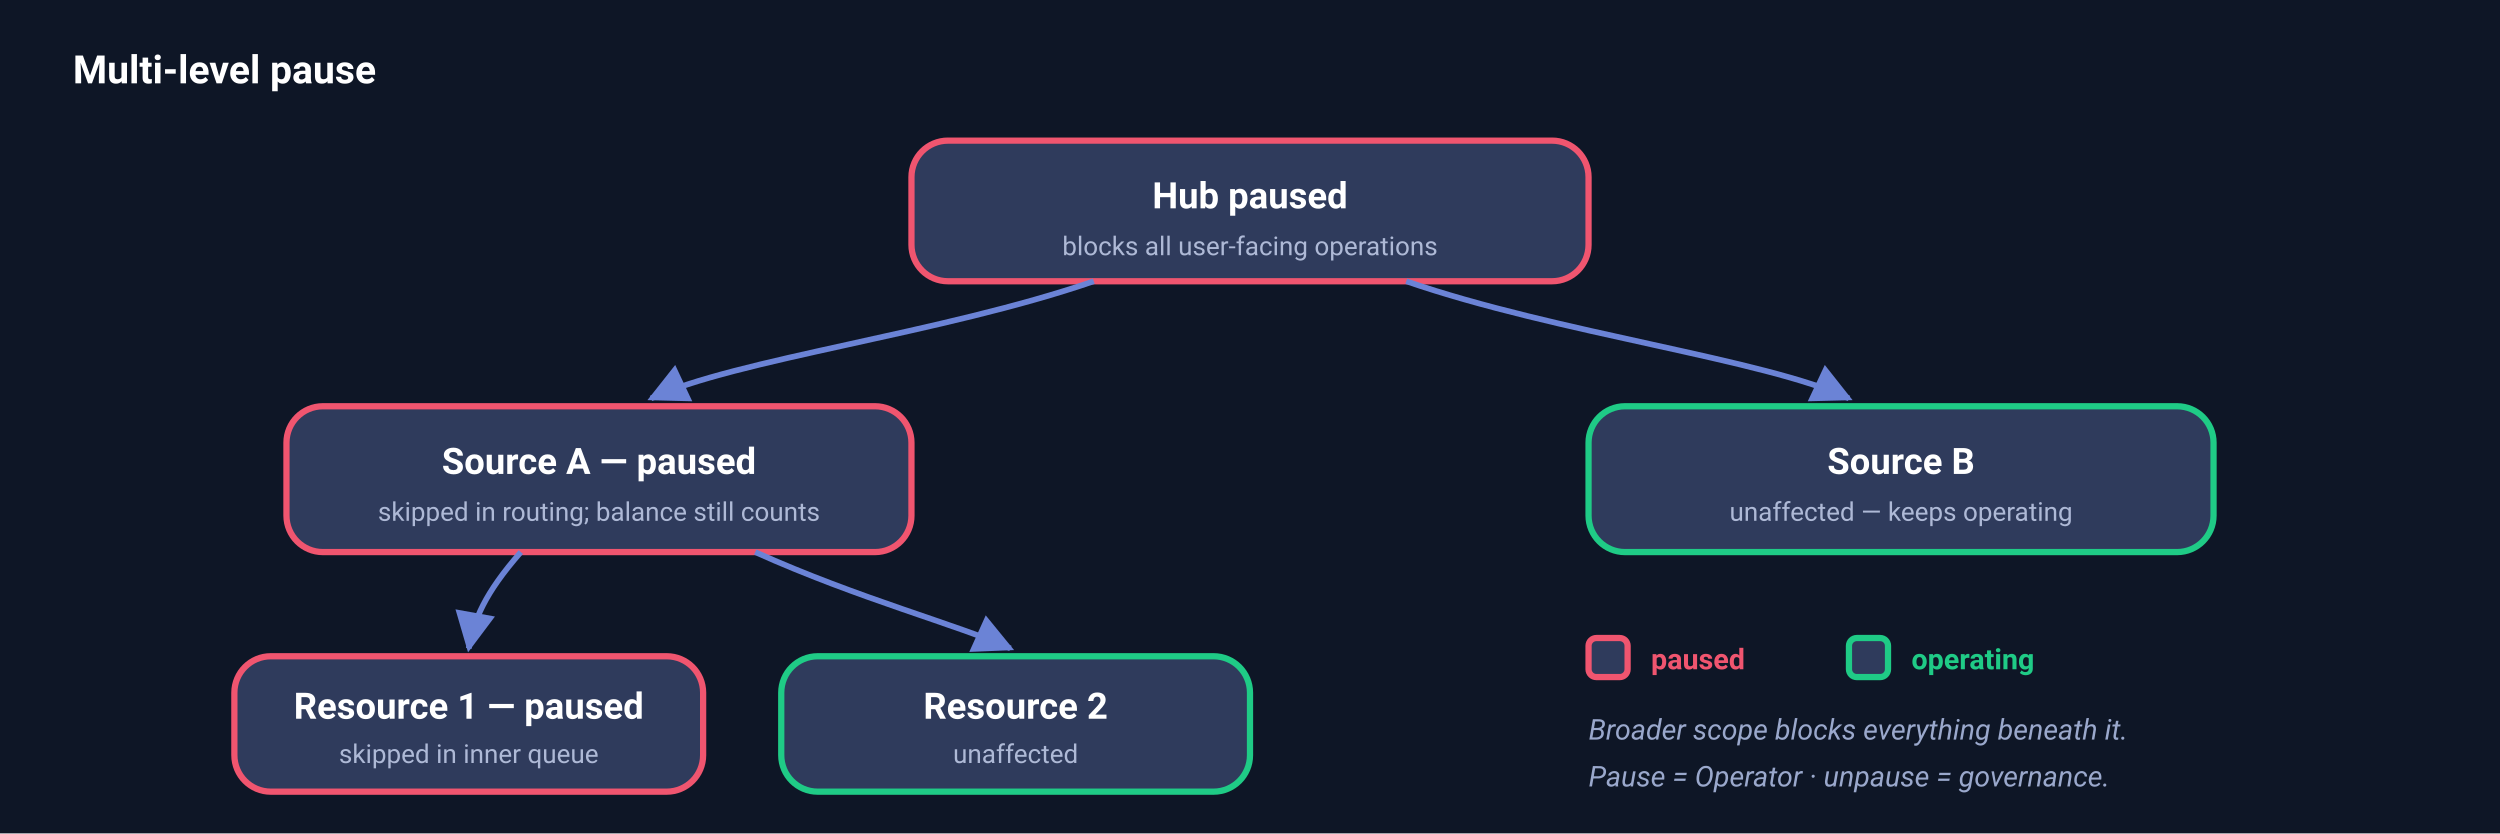
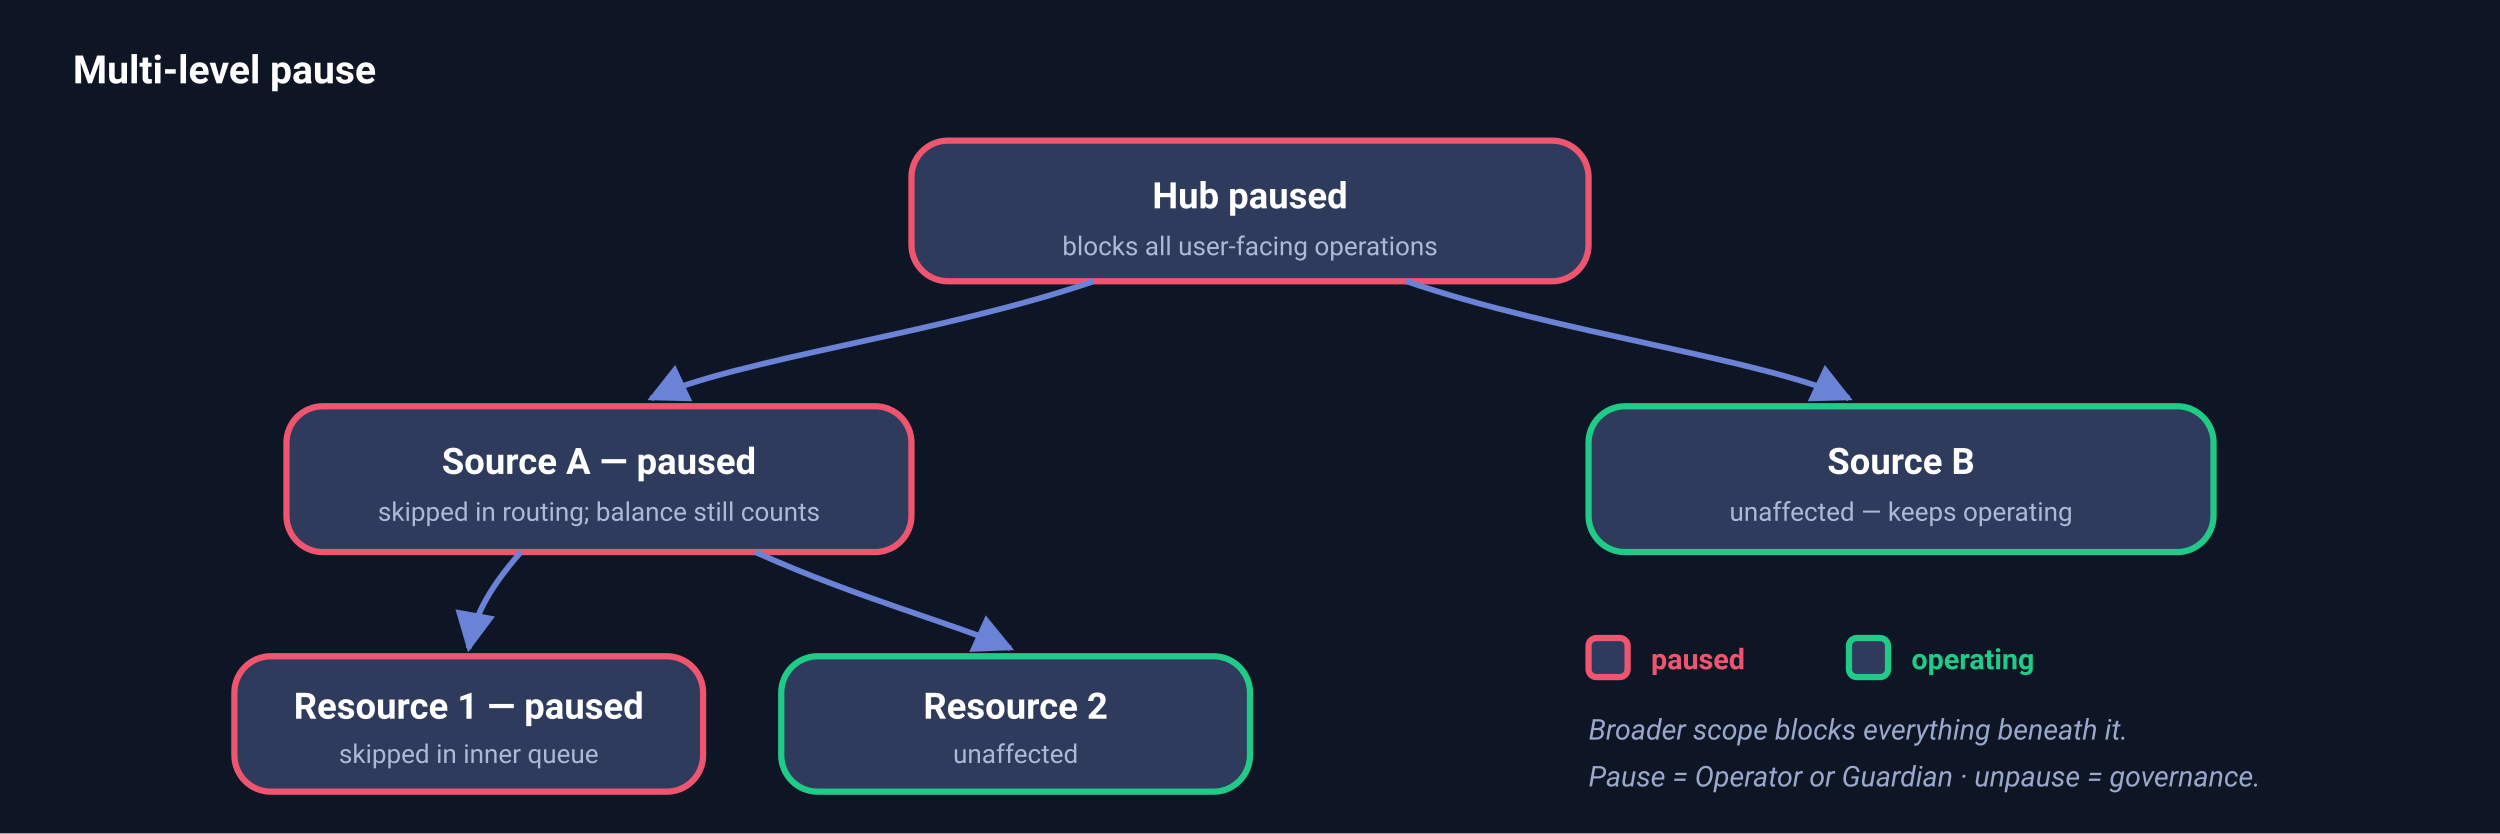
<svg xmlns="http://www.w3.org/2000/svg" width="960" height="320" viewBox="0 0 960 320" font-family="system-ui, -apple-system, 'Segoe UI', Roboto, Inter, sans-serif">
  <defs>
    <marker id="arrow" viewBox="0 0 10 10" refX="9" refY="5" markerWidth="7" markerHeight="7" orient="auto-start-reverse">
      <path d="M 0 0 L 10 5 L 0 10 z" fill="#6B83D6" />
    </marker>
    <style>
      .pause { fill: #2F3B5C; stroke: #F0556F; stroke-width: 2.4; }
      .ok    { fill: #2F3B5C; stroke: #1FCB86; stroke-width: 2.4; }
      .lbl   { fill: #FFFFFF; font-size: 14px; font-weight: 600; }
      .ttl   { fill: #FFFFFF; font-size: 15px; font-weight: 700; }
      .sub   { fill: #AEB9D6; font-size: 10px; }
      .note  { fill: #9AA8CC; font-size: 11px; font-style: italic; }
      .tagp  { fill: #F0556F; font-size: 11px; font-weight: 600; }
      .tago  { fill: #1FCB86; font-size: 11px; font-weight: 600; }
      .edge  { stroke: #6B83D6; stroke-width: 2.2; fill: none; marker-end: url(#arrow); }
      .la    { text-anchor: start; }
      text   { text-anchor: middle; }
    </style>
  </defs>
  <rect class="bg" x="0" y="0" width="960" height="320" fill="#0E1626" />
  <text class="ttl la" x="28" y="32">Multi-level pause</text>
  <rect class="pause" x="350" y="54" width="260" height="54" rx="14" />
  <text class="lbl" x="480" y="80">Hub paused</text>
  <text class="sub" x="480" y="98">blocks all user-facing operations</text>
  <path class="edge" d="M420,108 C362,128 282,138 250,153" />
  <path class="edge" d="M540,108 C598,128 678,138 710,153" />
  <rect class="pause" x="110" y="156" width="240" height="56" rx="14" />
  <text class="lbl" x="230" y="182">Source A — paused</text>
  <text class="sub" x="230" y="200">skipped in routing; balance still counts</text>
  <rect class="ok" x="610" y="156" width="240" height="56" rx="14" />
  <text class="lbl" x="730" y="182">Source B</text>
  <text class="sub" x="730" y="200">unaffected — keeps operating</text>
  <path class="edge" d="M200,212 C186,228 182,238 180,249" />
  <path class="edge" d="M290,212 C330,230 368,240 388,249" />
  <rect class="pause" x="90" y="252" width="180" height="52" rx="14" />
  <text class="lbl" x="180" y="276" font-size="13">Resource 1 — paused</text>
  <text class="sub" x="180" y="293">skipped in inner queue</text>
  <rect class="ok" x="300" y="252" width="180" height="52" rx="14" />
  <text class="lbl" x="390" y="276" font-size="13">Resource 2</text>
  <text class="sub" x="390" y="293">unaffected</text>
  <rect class="pause" x="610" y="245" width="15" height="15" rx="3" />
  <text class="tagp la" x="634" y="257">paused</text>
  <rect class="ok" x="710" y="245" width="15" height="15" rx="3" />
  <text class="tago la" x="734" y="257">operating</text>
  <text class="note la" x="610" y="284">Broader scope blocks everything beneath it.</text>
-   <text class="note la" x="610" y="302">Pause = Operator · unpause = governance.</text>
+   <text class="note la" x="610" y="302">Pause = Operator or Guardian · unpause = governance.</text>
</svg>
